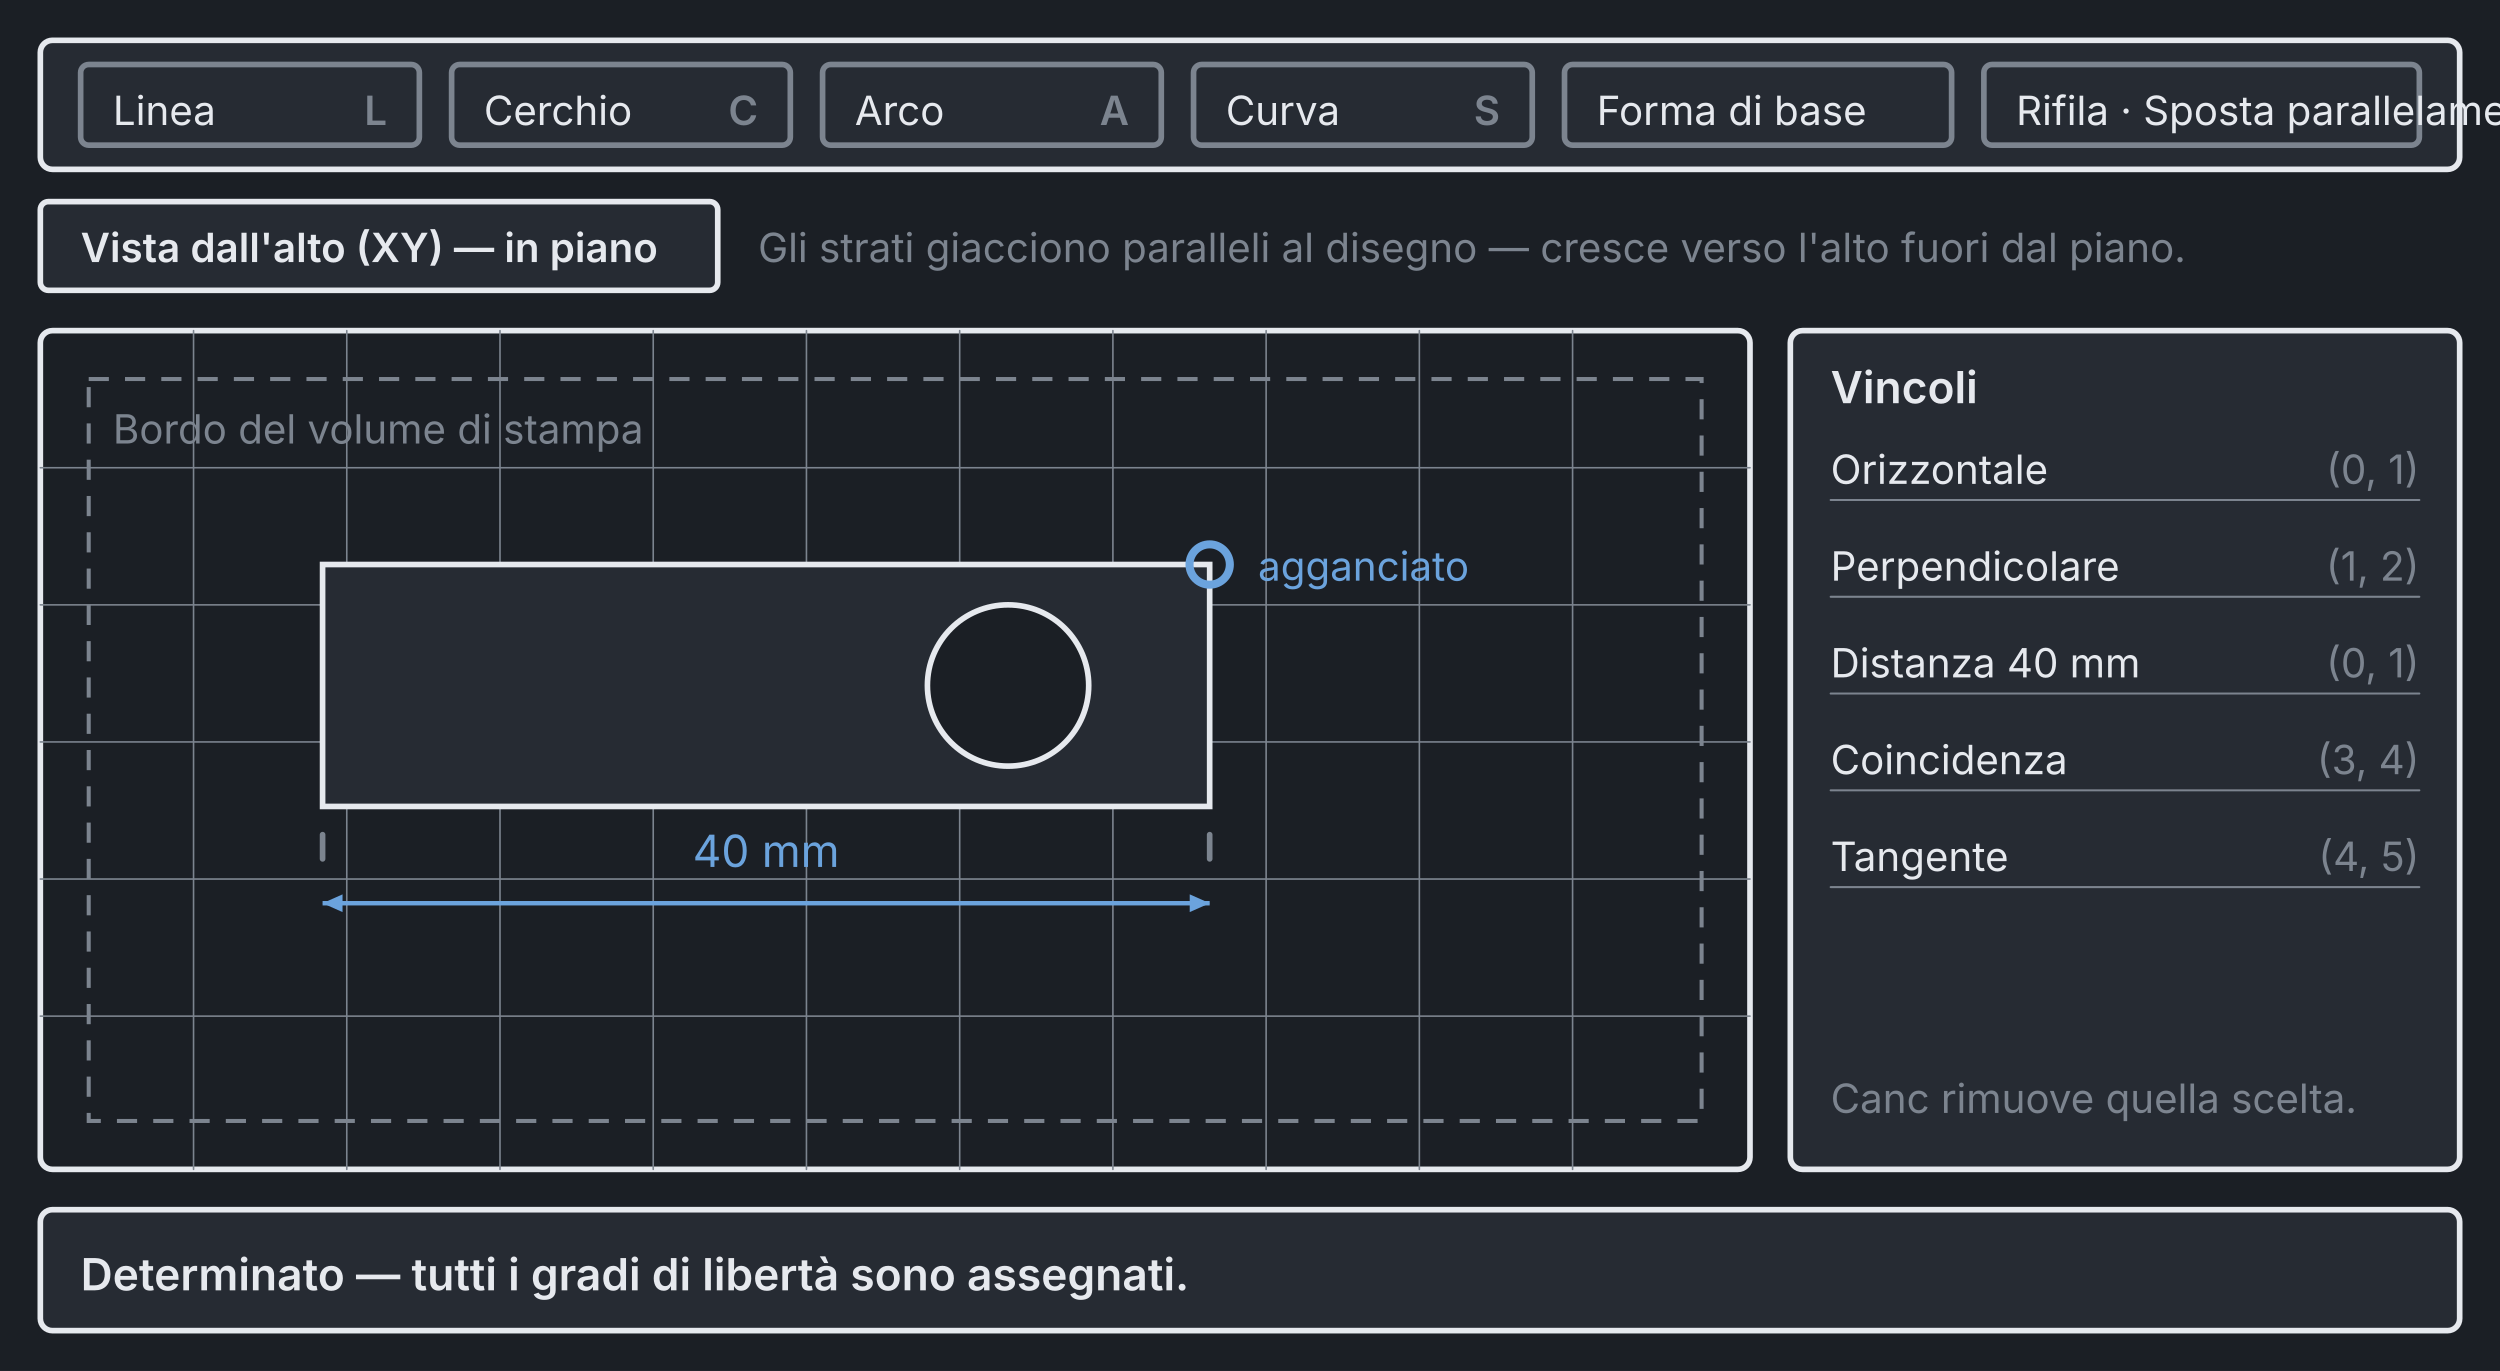
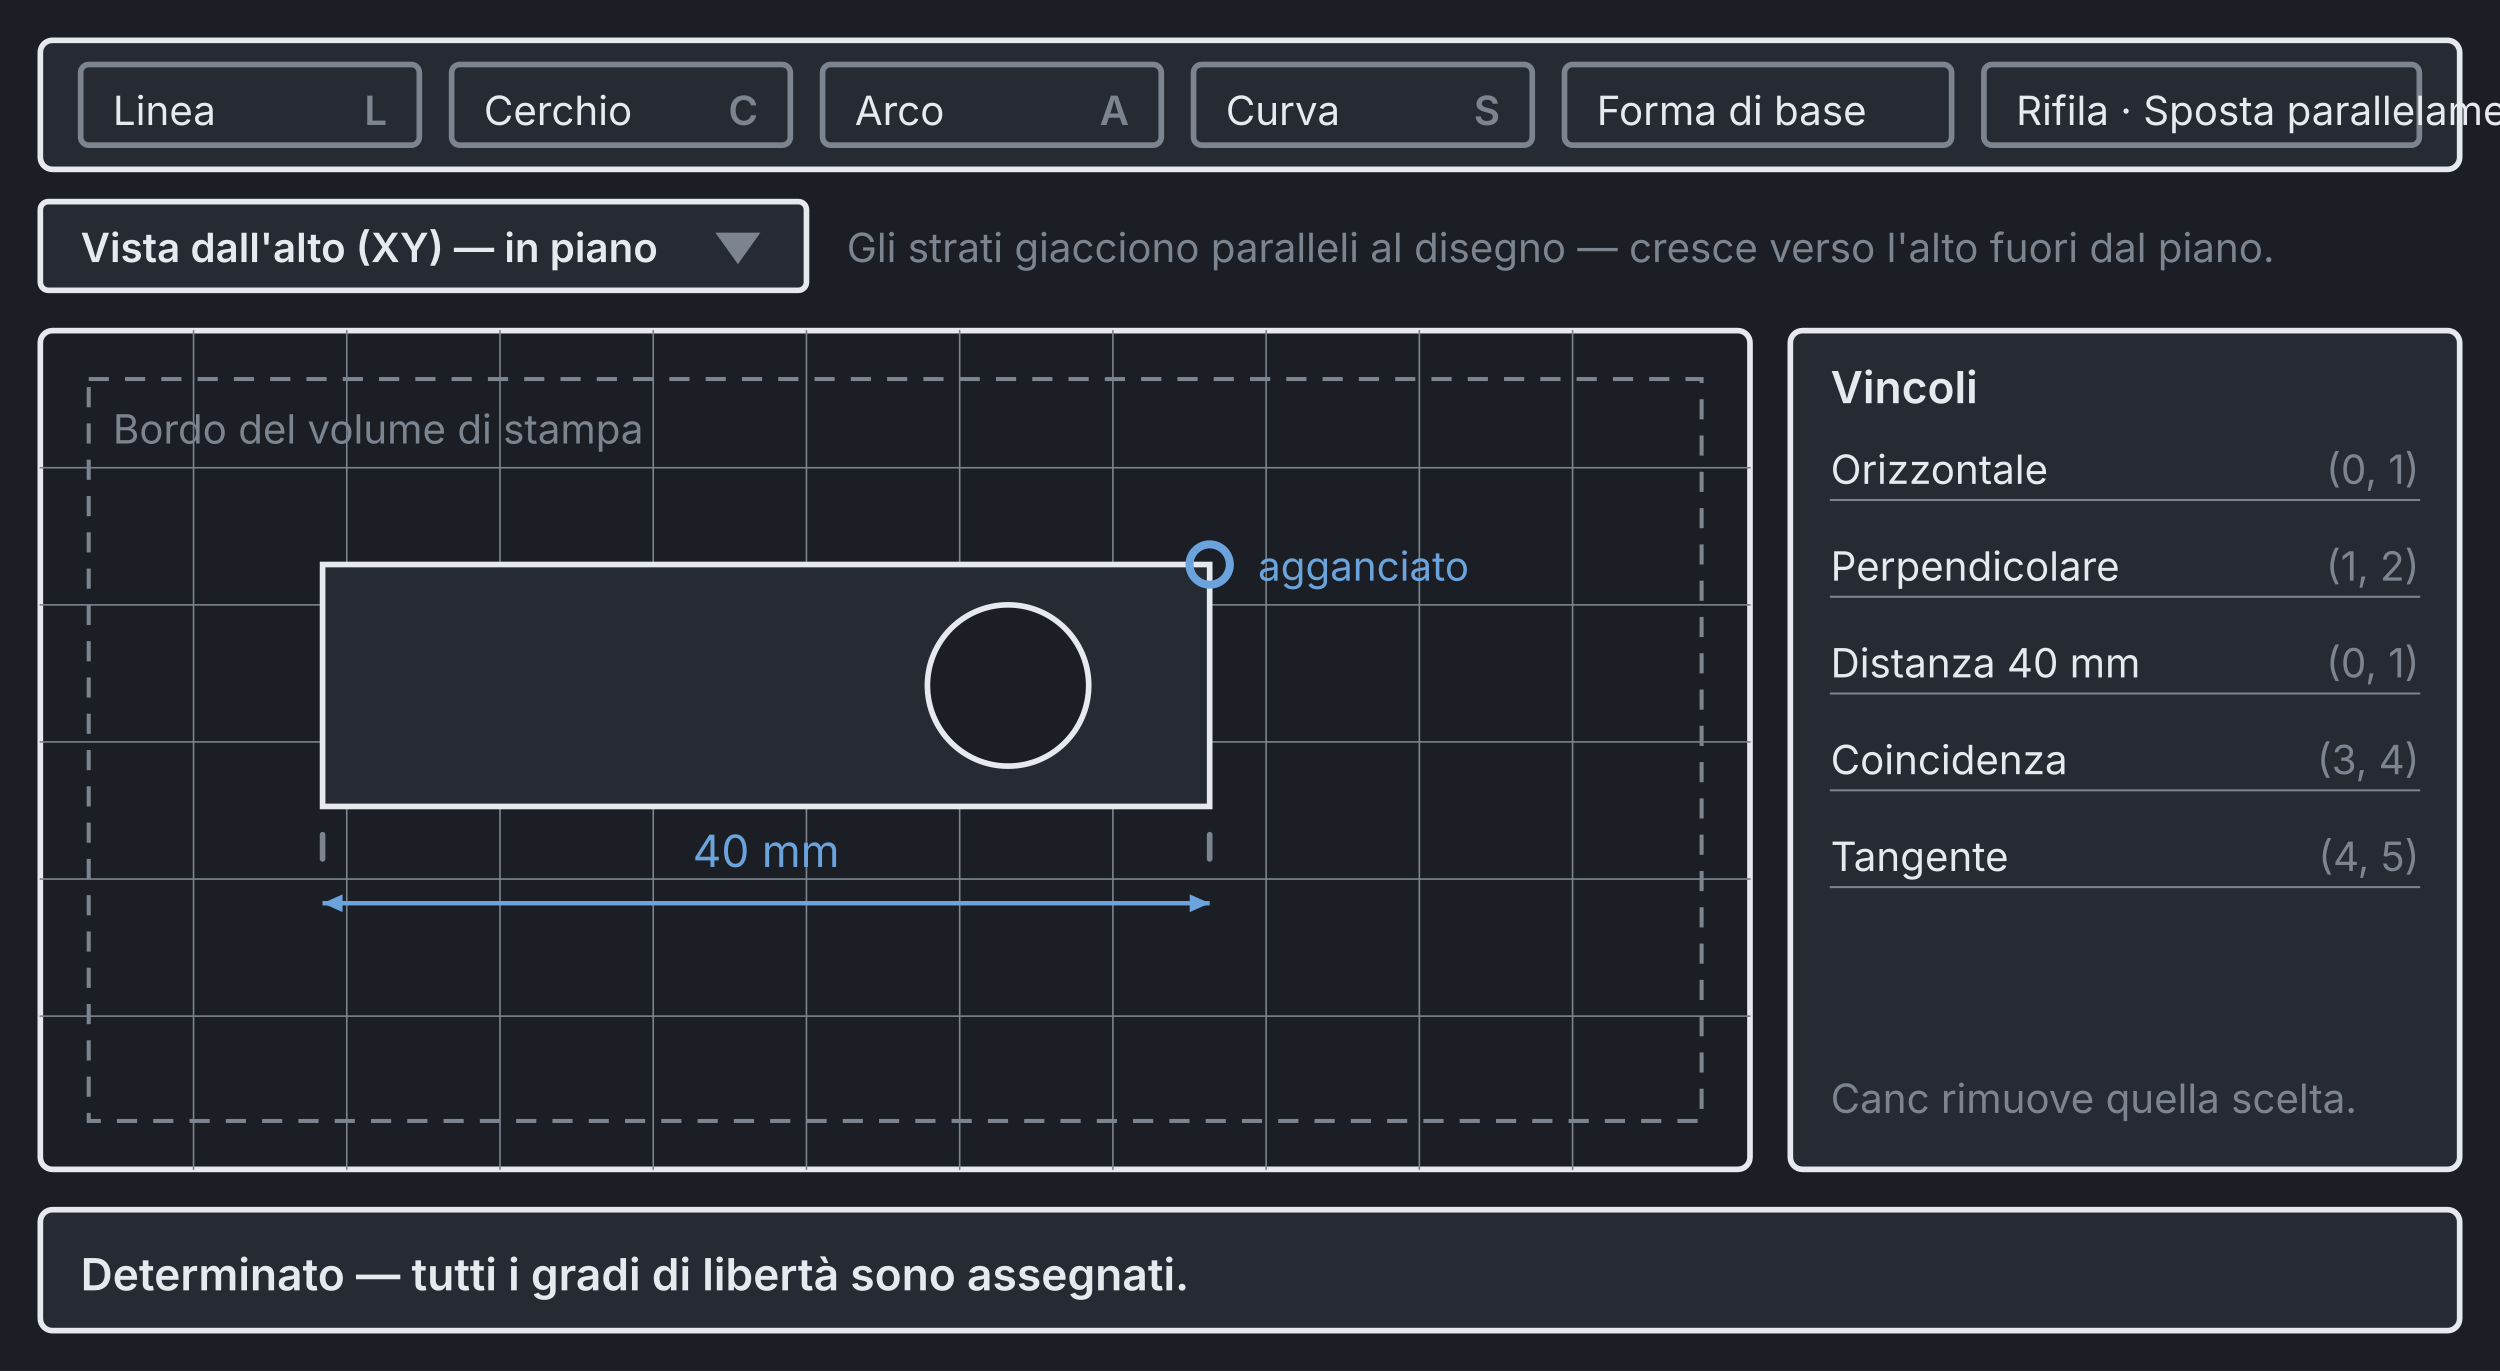
<svg xmlns="http://www.w3.org/2000/svg" viewBox="0 0 620 340" width="620" height="340">
  <defs>
    <marker id="arrow6ba3dd" viewBox="0 0 10 10" refX="9" refY="5" markerWidth="5" markerHeight="5" orient="auto-start-reverse">
      <path d="M 0 1 L 9 5 L 0 9 z" fill="#6ba3dd" />
    </marker>
  </defs>
  <rect x="0" y="0" width="620" height="340" fill="#1b1f25" />
  <rect x="10" y="10" width="600" height="32" rx="3" fill="#262b33" stroke="#e6e9ee" stroke-width="1.4" />
  <rect x="20" y="16" width="84" height="20" rx="2" fill="none" stroke="#7c848f" stroke-width="1.4" />
  <text x="28" y="31" fill="#e6e9ee" font-size="10" font-family="system-ui, -apple-system, Segoe UI, sans-serif" text-anchor="start">Linea</text>
  <text x="96" y="31" fill="#7c848f" font-size="10" font-family="system-ui, -apple-system, Segoe UI, sans-serif" text-anchor="end" font-weight="600">L</text>
  <rect x="112" y="16" width="84" height="20" rx="2" fill="none" stroke="#7c848f" stroke-width="1.4" />
  <text x="120" y="31" fill="#e6e9ee" font-size="10" font-family="system-ui, -apple-system, Segoe UI, sans-serif" text-anchor="start">Cerchio</text>
  <text x="188" y="31" fill="#7c848f" font-size="10" font-family="system-ui, -apple-system, Segoe UI, sans-serif" text-anchor="end" font-weight="600">C</text>
  <rect x="204" y="16" width="84" height="20" rx="2" fill="none" stroke="#7c848f" stroke-width="1.4" />
  <text x="212" y="31" fill="#e6e9ee" font-size="10" font-family="system-ui, -apple-system, Segoe UI, sans-serif" text-anchor="start">Arco</text>
  <text x="280" y="31" fill="#7c848f" font-size="10" font-family="system-ui, -apple-system, Segoe UI, sans-serif" text-anchor="end" font-weight="600">A</text>
  <rect x="296" y="16" width="84" height="20" rx="2" fill="none" stroke="#7c848f" stroke-width="1.4" />
  <text x="304" y="31" fill="#e6e9ee" font-size="10" font-family="system-ui, -apple-system, Segoe UI, sans-serif" text-anchor="start">Curva</text>
  <text x="372" y="31" fill="#7c848f" font-size="10" font-family="system-ui, -apple-system, Segoe UI, sans-serif" text-anchor="end" font-weight="600">S</text>
  <rect x="388" y="16" width="96" height="20" rx="2" fill="none" stroke="#7c848f" stroke-width="1.4" />
  <text x="396" y="31" fill="#e6e9ee" font-size="10" font-family="system-ui, -apple-system, Segoe UI, sans-serif" text-anchor="start">Forma di base</text>
  <rect x="492" y="16" width="108" height="20" rx="2" fill="none" stroke="#7c848f" stroke-width="1.4" />
  <text x="500" y="31" fill="#e6e9ee" font-size="10" font-family="system-ui, -apple-system, Segoe UI, sans-serif" text-anchor="start">Rifila · Sposta parallelamente</text>
-   <rect x="10" y="50" width="168" height="22" rx="2" fill="#262b33" stroke="#e6e9ee" stroke-width="1.4" />
+   <rect x="10" y="50" width="190" height="22" rx="2" fill="#262b33" stroke="#e6e9ee" stroke-width="1.4" />
  <text x="20" y="65" fill="#e6e9ee" font-size="10" font-family="system-ui, -apple-system, Segoe UI, sans-serif" text-anchor="start" font-weight="600">Vista dall'alto (XY) — in piano</text>
-   <text x="188" y="65" fill="#7c848f" font-size="10" font-family="system-ui, -apple-system, Segoe UI, sans-serif" text-anchor="start">Gli strati giacciono paralleli al disegno — cresce verso l'alto fuori dal piano.</text>
+   <polygon points="178,58 188,58 183,65" fill="#7c848f" stroke="#7c848f" stroke-width="0.6" />
+   <text x="210" y="65" fill="#7c848f" font-size="10" font-family="system-ui, -apple-system, Segoe UI, sans-serif" text-anchor="start">Gli strati giacciono paralleli al disegno — cresce verso l'alto fuori dal piano.</text>
  <rect x="10" y="82" width="424" height="208" rx="3" fill="#1b1f25" stroke="#e6e9ee" stroke-width="1.4" />
  <line x1="48" y1="82" x2="48" y2="290" stroke="#7c848f" stroke-width="0.4" stroke-linecap="round" />
  <line x1="86" y1="82" x2="86" y2="290" stroke="#7c848f" stroke-width="0.4" stroke-linecap="round" />
  <line x1="124" y1="82" x2="124" y2="290" stroke="#7c848f" stroke-width="0.4" stroke-linecap="round" />
  <line x1="162" y1="82" x2="162" y2="290" stroke="#7c848f" stroke-width="0.4" stroke-linecap="round" />
  <line x1="200" y1="82" x2="200" y2="290" stroke="#7c848f" stroke-width="0.4" stroke-linecap="round" />
  <line x1="238" y1="82" x2="238" y2="290" stroke="#7c848f" stroke-width="0.4" stroke-linecap="round" />
  <line x1="276" y1="82" x2="276" y2="290" stroke="#7c848f" stroke-width="0.4" stroke-linecap="round" />
  <line x1="314" y1="82" x2="314" y2="290" stroke="#7c848f" stroke-width="0.4" stroke-linecap="round" />
  <line x1="352" y1="82" x2="352" y2="290" stroke="#7c848f" stroke-width="0.4" stroke-linecap="round" />
  <line x1="390" y1="82" x2="390" y2="290" stroke="#7c848f" stroke-width="0.4" stroke-linecap="round" />
  <line x1="10" y1="116" x2="434" y2="116" stroke="#7c848f" stroke-width="0.4" stroke-linecap="round" />
  <line x1="10" y1="150" x2="434" y2="150" stroke="#7c848f" stroke-width="0.4" stroke-linecap="round" />
  <line x1="10" y1="184" x2="434" y2="184" stroke="#7c848f" stroke-width="0.4" stroke-linecap="round" />
  <line x1="10" y1="218" x2="434" y2="218" stroke="#7c848f" stroke-width="0.4" stroke-linecap="round" />
  <line x1="10" y1="252" x2="434" y2="252" stroke="#7c848f" stroke-width="0.4" stroke-linecap="round" />
  <rect x="22" y="94" width="400" height="184" rx="0" fill="none" stroke="#7c848f" stroke-width="1" stroke-dasharray="5 4" />
  <text x="28" y="110" fill="#7c848f" font-size="10" font-family="system-ui, -apple-system, Segoe UI, sans-serif" text-anchor="start">Bordo del volume di stampa</text>
  <polygon points="80,140 300,140 300,200 80,200" fill="#262b33" stroke="#e6e9ee" stroke-width="1.4" />
  <circle cx="250" cy="170" r="20" fill="#1b1f25" stroke="#e6e9ee" stroke-width="1.4" />
  <line x1="80" y1="207" x2="80" y2="213" stroke="#7c848f" stroke-width="1.4" stroke-linecap="round" />
  <line x1="300" y1="207" x2="300" y2="213" stroke="#7c848f" stroke-width="1.4" stroke-linecap="round" />
  <line x1="80" y1="224" x2="300" y2="224" stroke="#6ba3dd" stroke-width="1.1" marker-start="url(#arrow6ba3dd)" marker-end="url(#arrow6ba3dd)" />
  <text x="190" y="215" fill="#6ba3dd" font-size="11" font-family="system-ui, -apple-system, Segoe UI, sans-serif" text-anchor="middle">40 mm</text>
  <text x="312" y="144" fill="#6ba3dd" font-size="10" font-family="system-ui, -apple-system, Segoe UI, sans-serif" text-anchor="start">agganciato</text>
  <circle cx="300" cy="140" r="5" fill="none" stroke="#6ba3dd" stroke-width="2" />
  <rect x="444" y="82" width="166" height="208" rx="3" fill="#262b33" stroke="#e6e9ee" stroke-width="1.4" />
  <text x="454" y="100" fill="#e6e9ee" font-size="11" font-family="system-ui, -apple-system, Segoe UI, sans-serif" text-anchor="start" font-weight="600">Vincoli</text>
  <line x1="454" y1="124" x2="600" y2="124" stroke="#7c848f" stroke-width="0.5" stroke-linecap="round" />
  <text x="454" y="120" fill="#e6e9ee" font-size="10" font-family="system-ui, -apple-system, Segoe UI, sans-serif" text-anchor="start">Orizzontale</text>
  <text x="600" y="120" fill="#7c848f" font-size="10" font-family="system-ui, -apple-system, Segoe UI, sans-serif" text-anchor="end">(0, 1)</text>
  <line x1="454" y1="148" x2="600" y2="148" stroke="#7c848f" stroke-width="0.5" stroke-linecap="round" />
  <text x="454" y="144" fill="#e6e9ee" font-size="10" font-family="system-ui, -apple-system, Segoe UI, sans-serif" text-anchor="start">Perpendicolare</text>
  <text x="600" y="144" fill="#7c848f" font-size="10" font-family="system-ui, -apple-system, Segoe UI, sans-serif" text-anchor="end">(1, 2)</text>
  <line x1="454" y1="172" x2="600" y2="172" stroke="#7c848f" stroke-width="0.5" stroke-linecap="round" />
  <text x="454" y="168" fill="#e6e9ee" font-size="10" font-family="system-ui, -apple-system, Segoe UI, sans-serif" text-anchor="start">Distanza 40 mm</text>
  <text x="600" y="168" fill="#7c848f" font-size="10" font-family="system-ui, -apple-system, Segoe UI, sans-serif" text-anchor="end">(0, 1)</text>
  <line x1="454" y1="196" x2="600" y2="196" stroke="#7c848f" stroke-width="0.5" stroke-linecap="round" />
  <text x="454" y="192" fill="#e6e9ee" font-size="10" font-family="system-ui, -apple-system, Segoe UI, sans-serif" text-anchor="start">Coincidenza</text>
  <text x="600" y="192" fill="#7c848f" font-size="10" font-family="system-ui, -apple-system, Segoe UI, sans-serif" text-anchor="end">(3, 4)</text>
  <line x1="454" y1="220" x2="600" y2="220" stroke="#7c848f" stroke-width="0.5" stroke-linecap="round" />
  <text x="454" y="216" fill="#e6e9ee" font-size="10" font-family="system-ui, -apple-system, Segoe UI, sans-serif" text-anchor="start">Tangente</text>
  <text x="600" y="216" fill="#7c848f" font-size="10" font-family="system-ui, -apple-system, Segoe UI, sans-serif" text-anchor="end">(4, 5)</text>
  <text x="454" y="276" fill="#7c848f" font-size="10" font-family="system-ui, -apple-system, Segoe UI, sans-serif" text-anchor="start">Canc rimuove quella scelta.</text>
  <rect x="10" y="300" width="600" height="30" rx="3" fill="#262b33" stroke="#e6e9ee" stroke-width="1.4" />
  <text x="20" y="320" fill="#e6e9ee" font-size="11" font-family="system-ui, -apple-system, Segoe UI, sans-serif" text-anchor="start" font-weight="600">Determinato — tutti i gradi di libertà sono assegnati.</text>
</svg>
